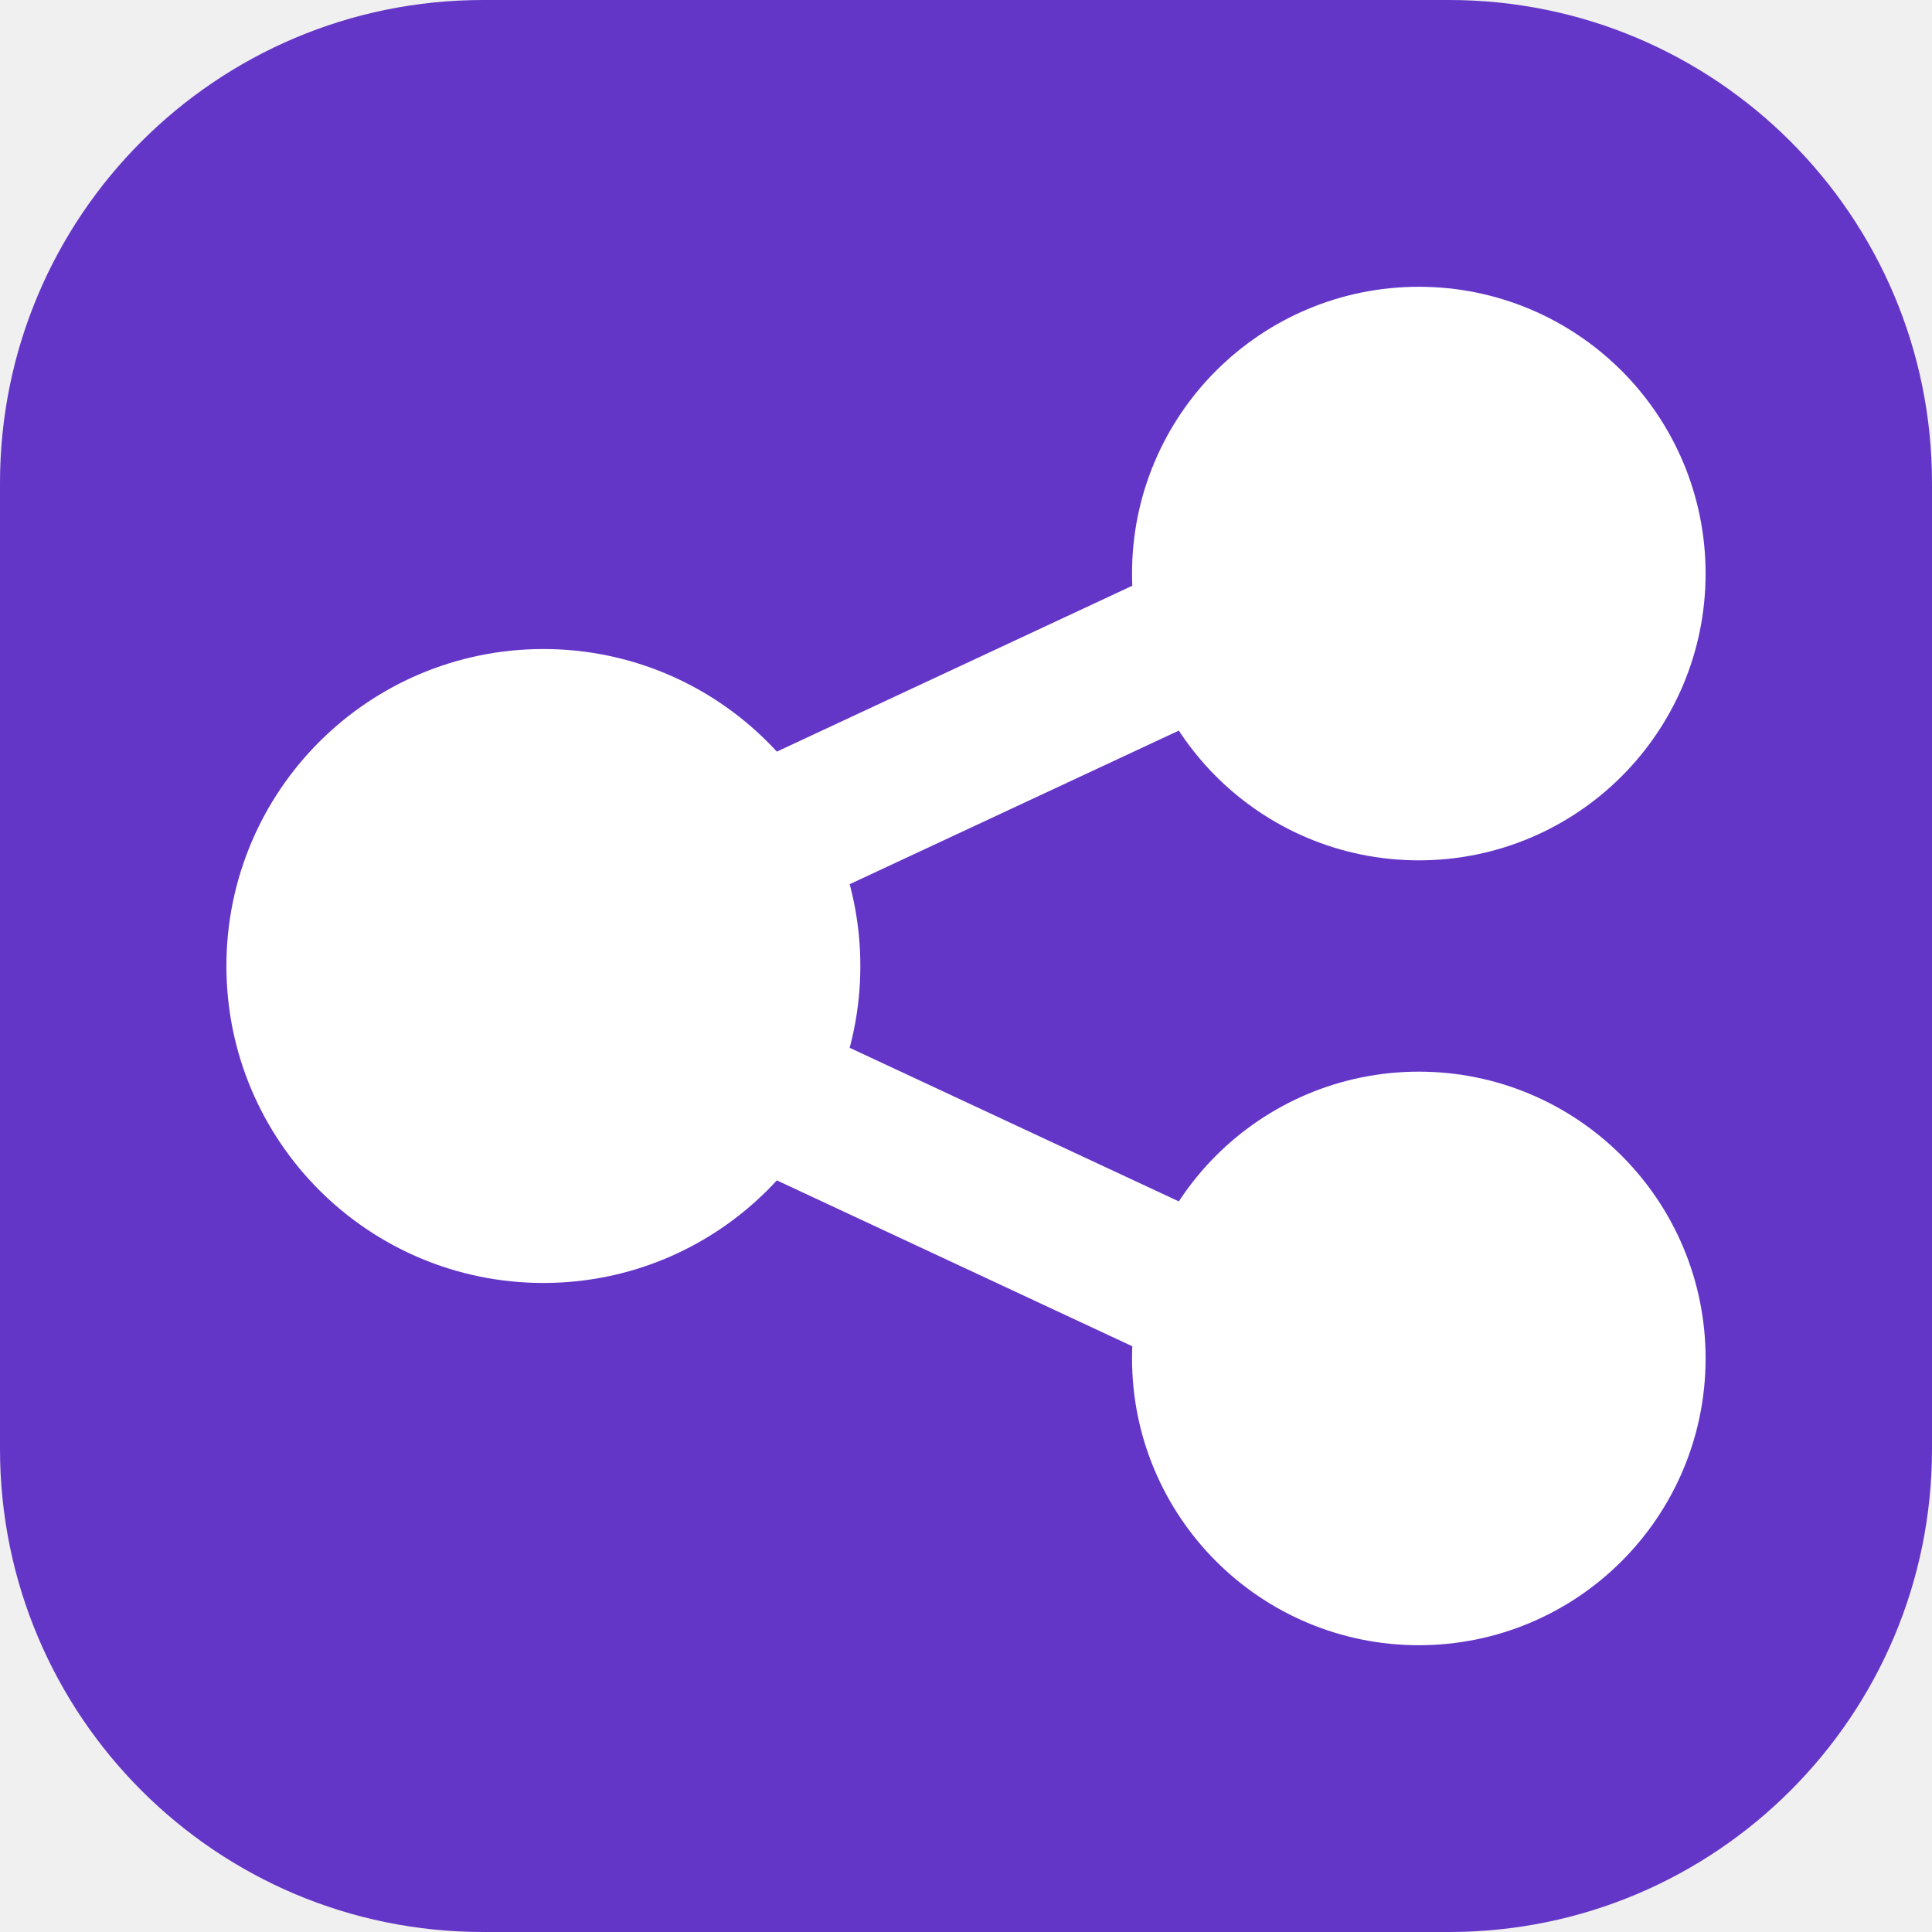
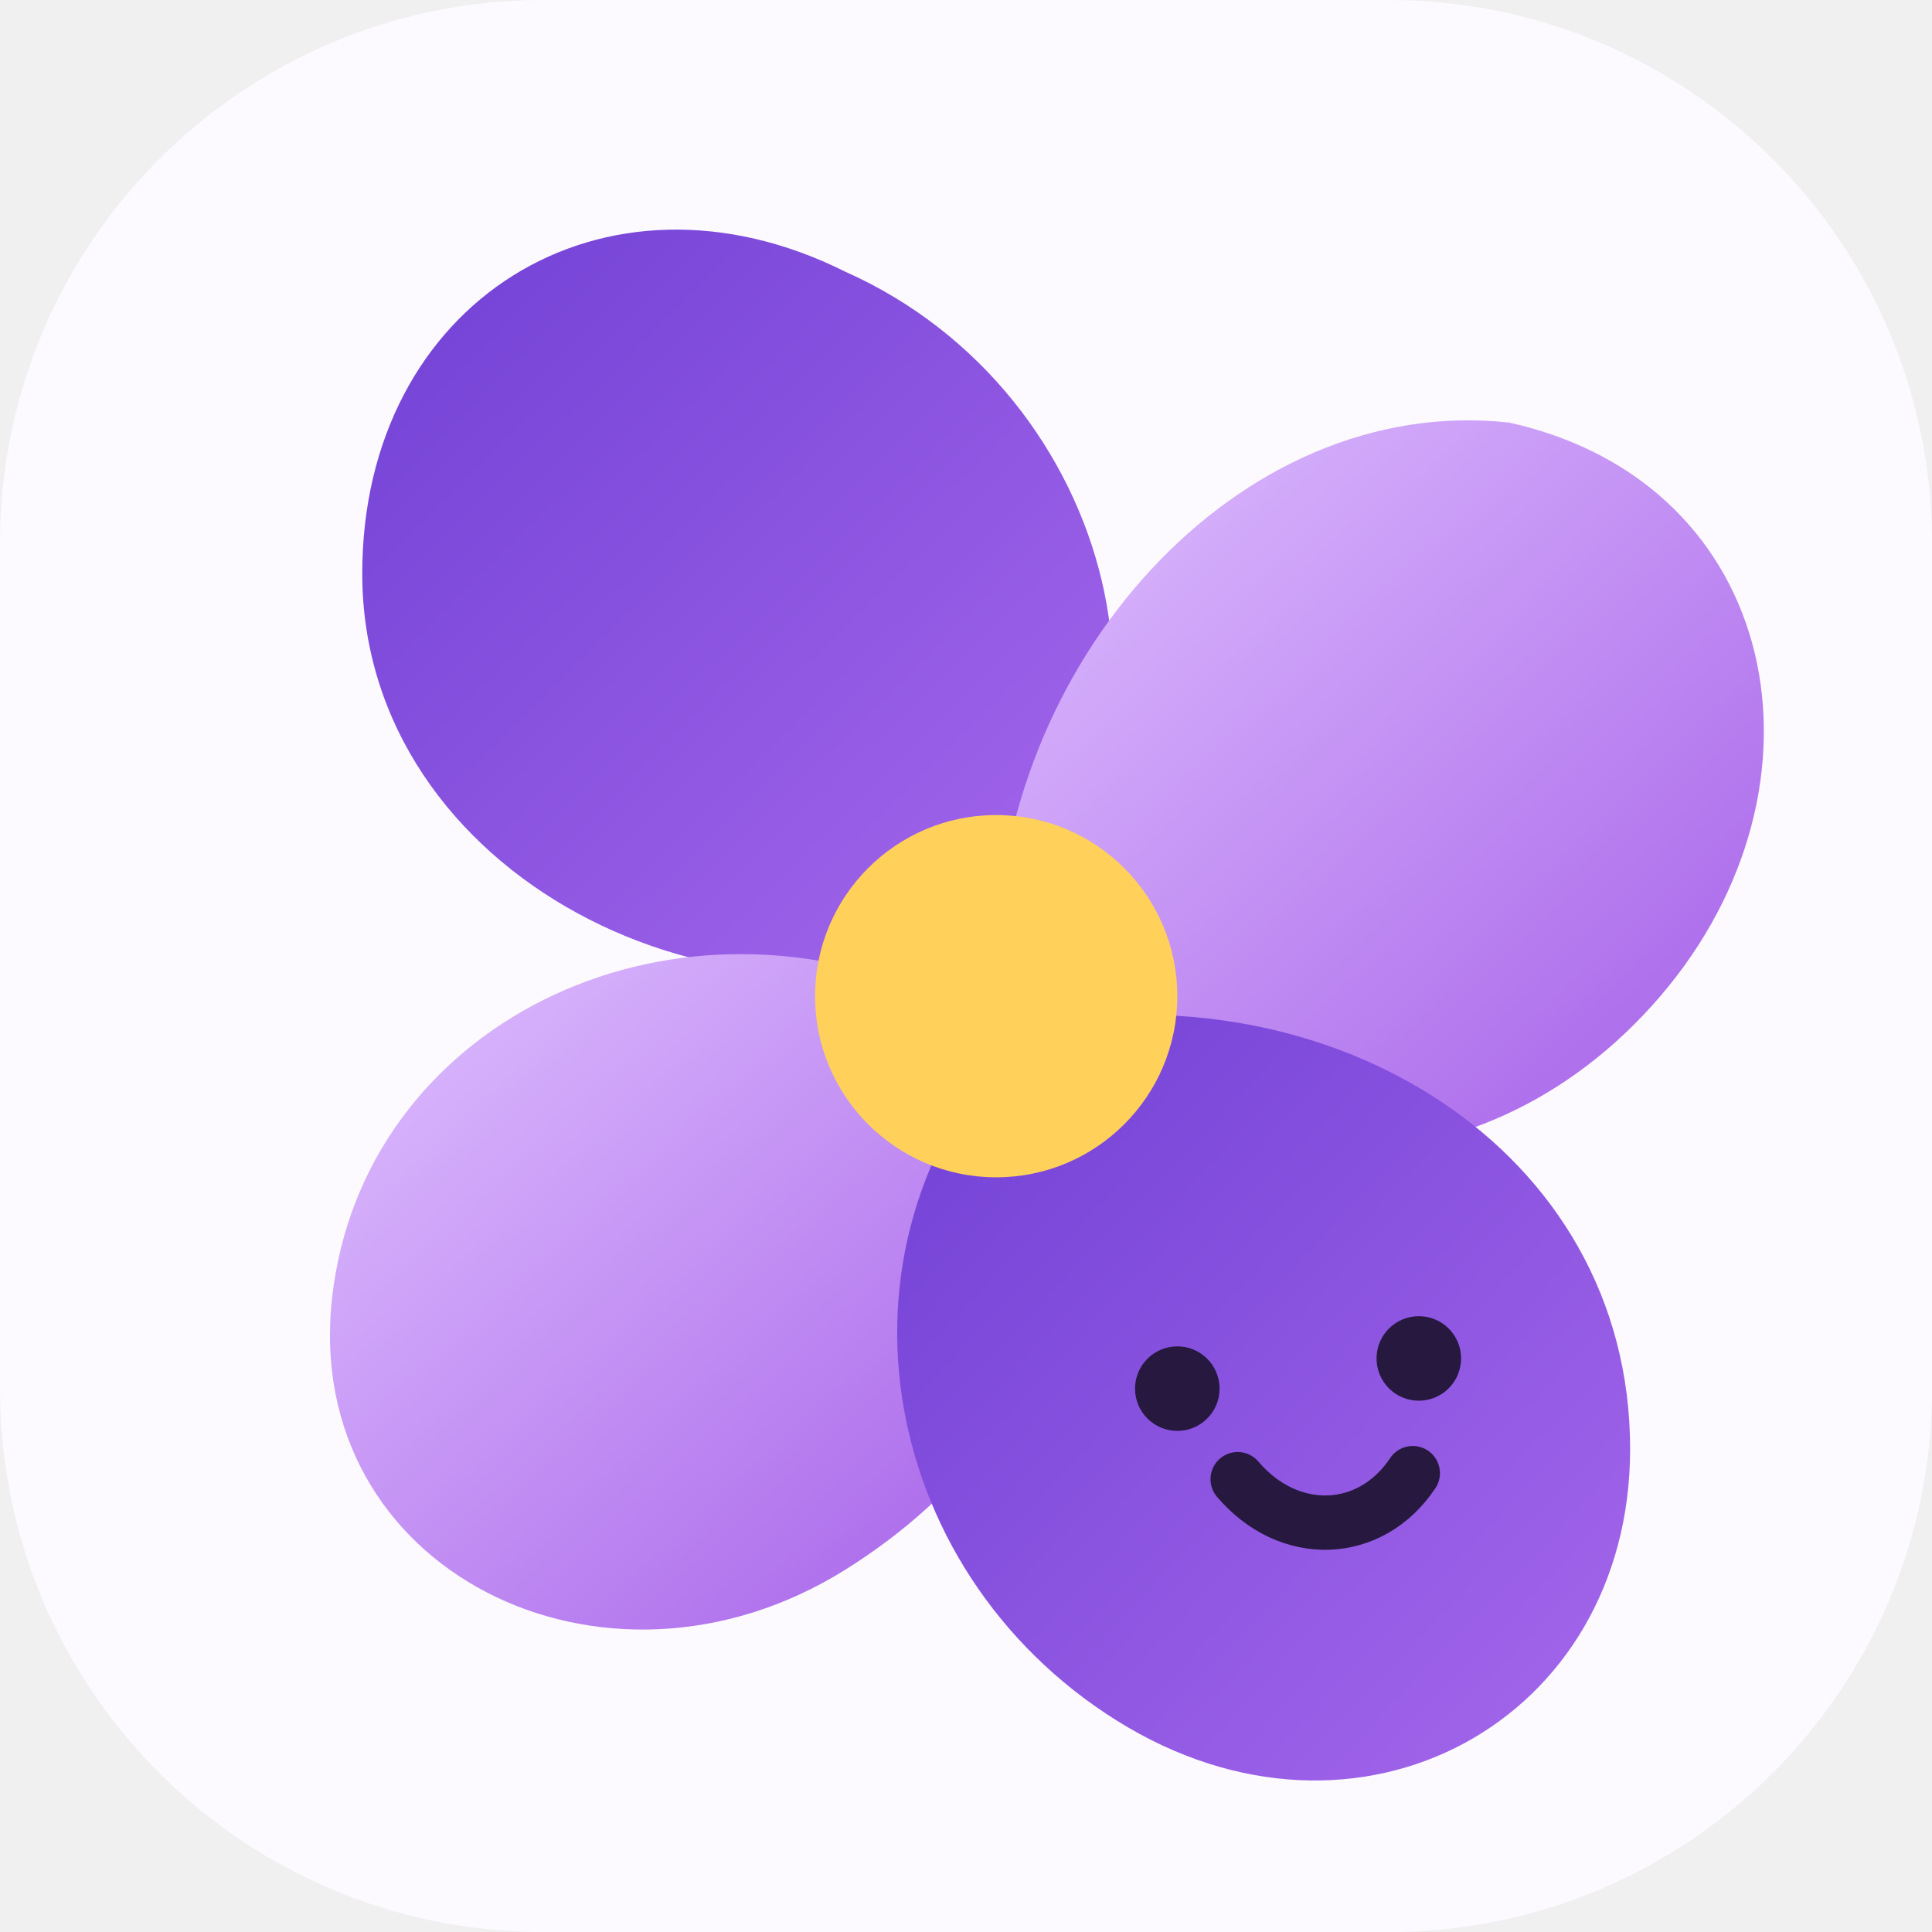
<svg xmlns="http://www.w3.org/2000/svg" viewBox="0 0 64 64">
-   <rect width="64" height="64" rx="16" fill="#6436c8" />
-   <g fill="#fff" stroke="#fff" stroke-width="5" stroke-linecap="round">
-     <circle cx="18" cy="32" r="8" />
-     <circle cx="47" cy="19" r="7" />
-     <circle cx="47" cy="45" r="7" />
-     <path d="m25 28 15-7M25 36l15 7" fill="none" />
+   <defs>
+     <linearGradient id="a" x1="0" y1="0" x2="1" y2="1">
+       <stop stop-color="#7040D5" />
+       <stop offset="1" stop-color="#A668EC" />
+     </linearGradient>
+     <linearGradient id="b" x1="0" y1="0" x2="1" y2="1">
+       <stop stop-color="#DFC0FF" />
+       <stop offset="1" stop-color="#A55FE8" />
+     </linearGradient>
+   </defs>
+   <rect width="64" height="64" rx="18" fill="#FCFAFF" />
+   <path d="M33 31C24 35 12 29 12 19c0-9 8-14 16-10 9 4 12 16 5 22Z" fill="url(#a)" />
+   <path d="M33 32c0-10 8-19 17-18 9 2 11 12 5 19-6 7-16 7-22-1Z" fill="url(#b)" />
+   <path d="M31 33c-9-4-19 1-20 10-1 9 9 14 17 9 8-5 10-14 3-19Z" fill="url(#b)" />
+   <path d="M34 34c10-2 20 4 20 14 0 9-9 14-17 9-8-5-10-16-3-23Z" fill="url(#a)" />
+   <circle cx="33" cy="33" r="6" fill="#FFD15A" />
+   <g fill="#26183E">
+     <circle cx="39" cy="46" r="1.4" />
+     <circle cx="47" cy="45" r="1.4" />
  </g>
+   <path d="M41 49c1.7 2 4.4 1.9 5.8-.2" fill="none" stroke="#26183E" stroke-width="1.8" stroke-linecap="round" />
</svg>
